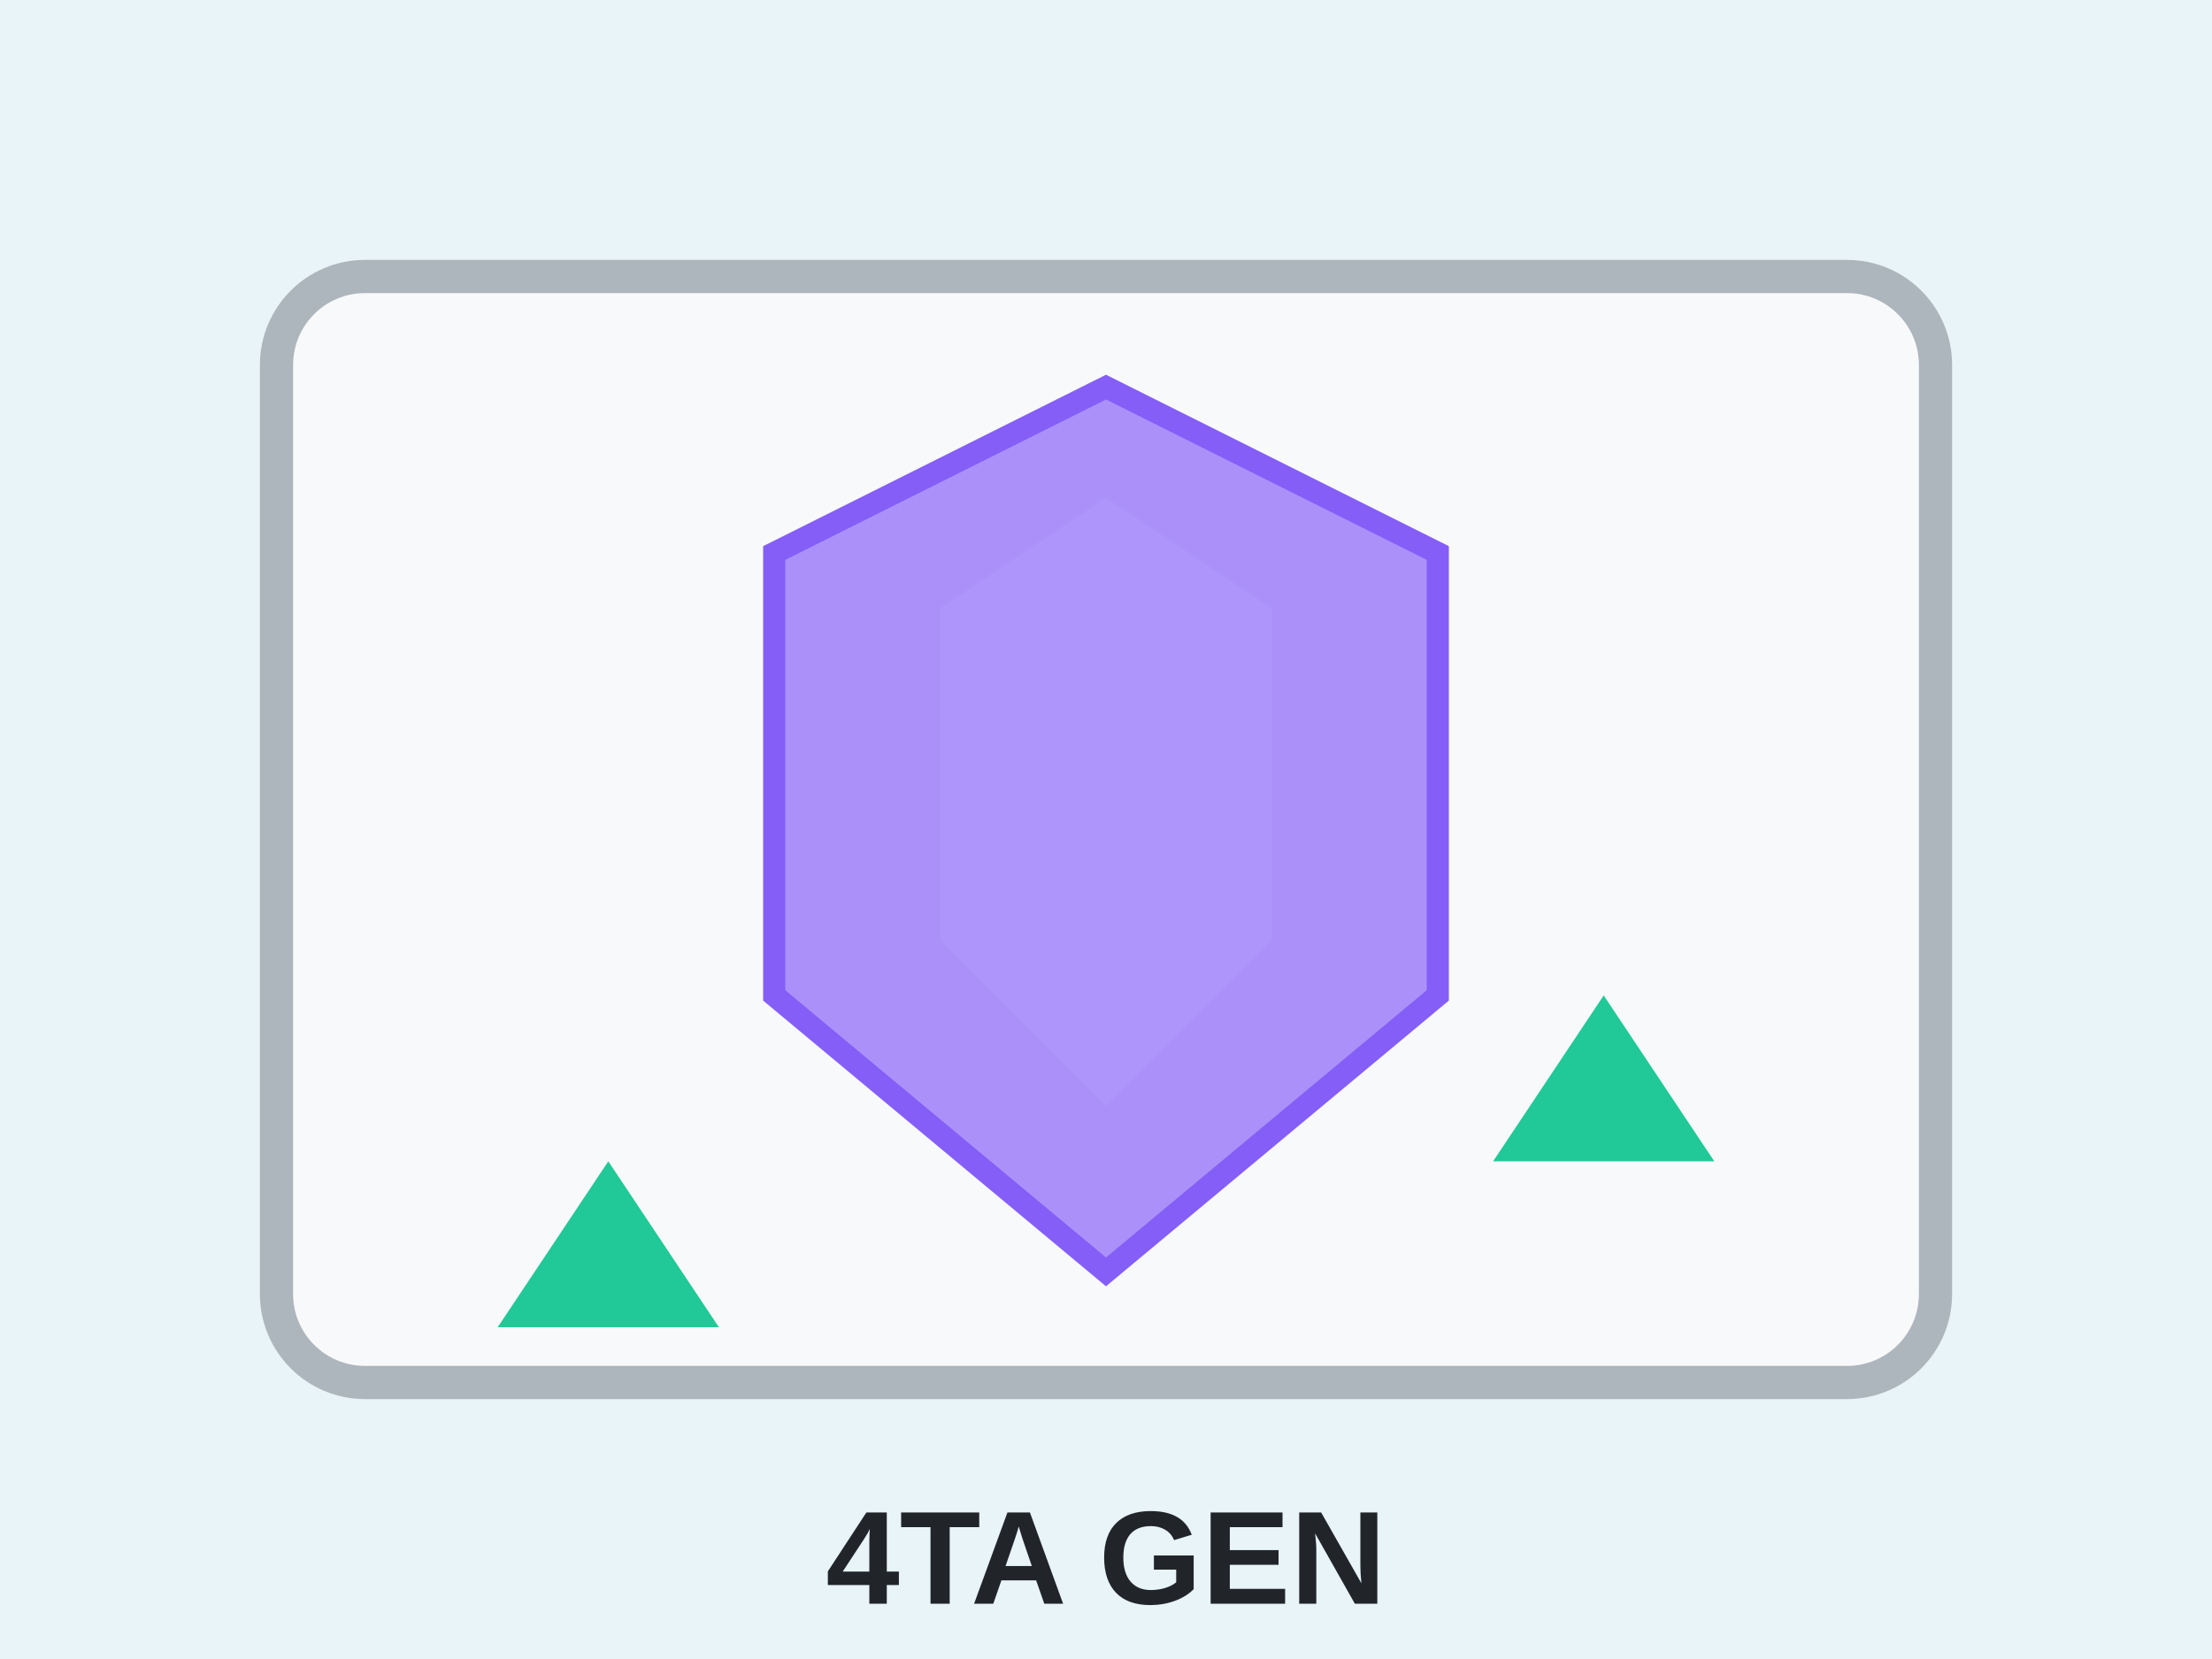
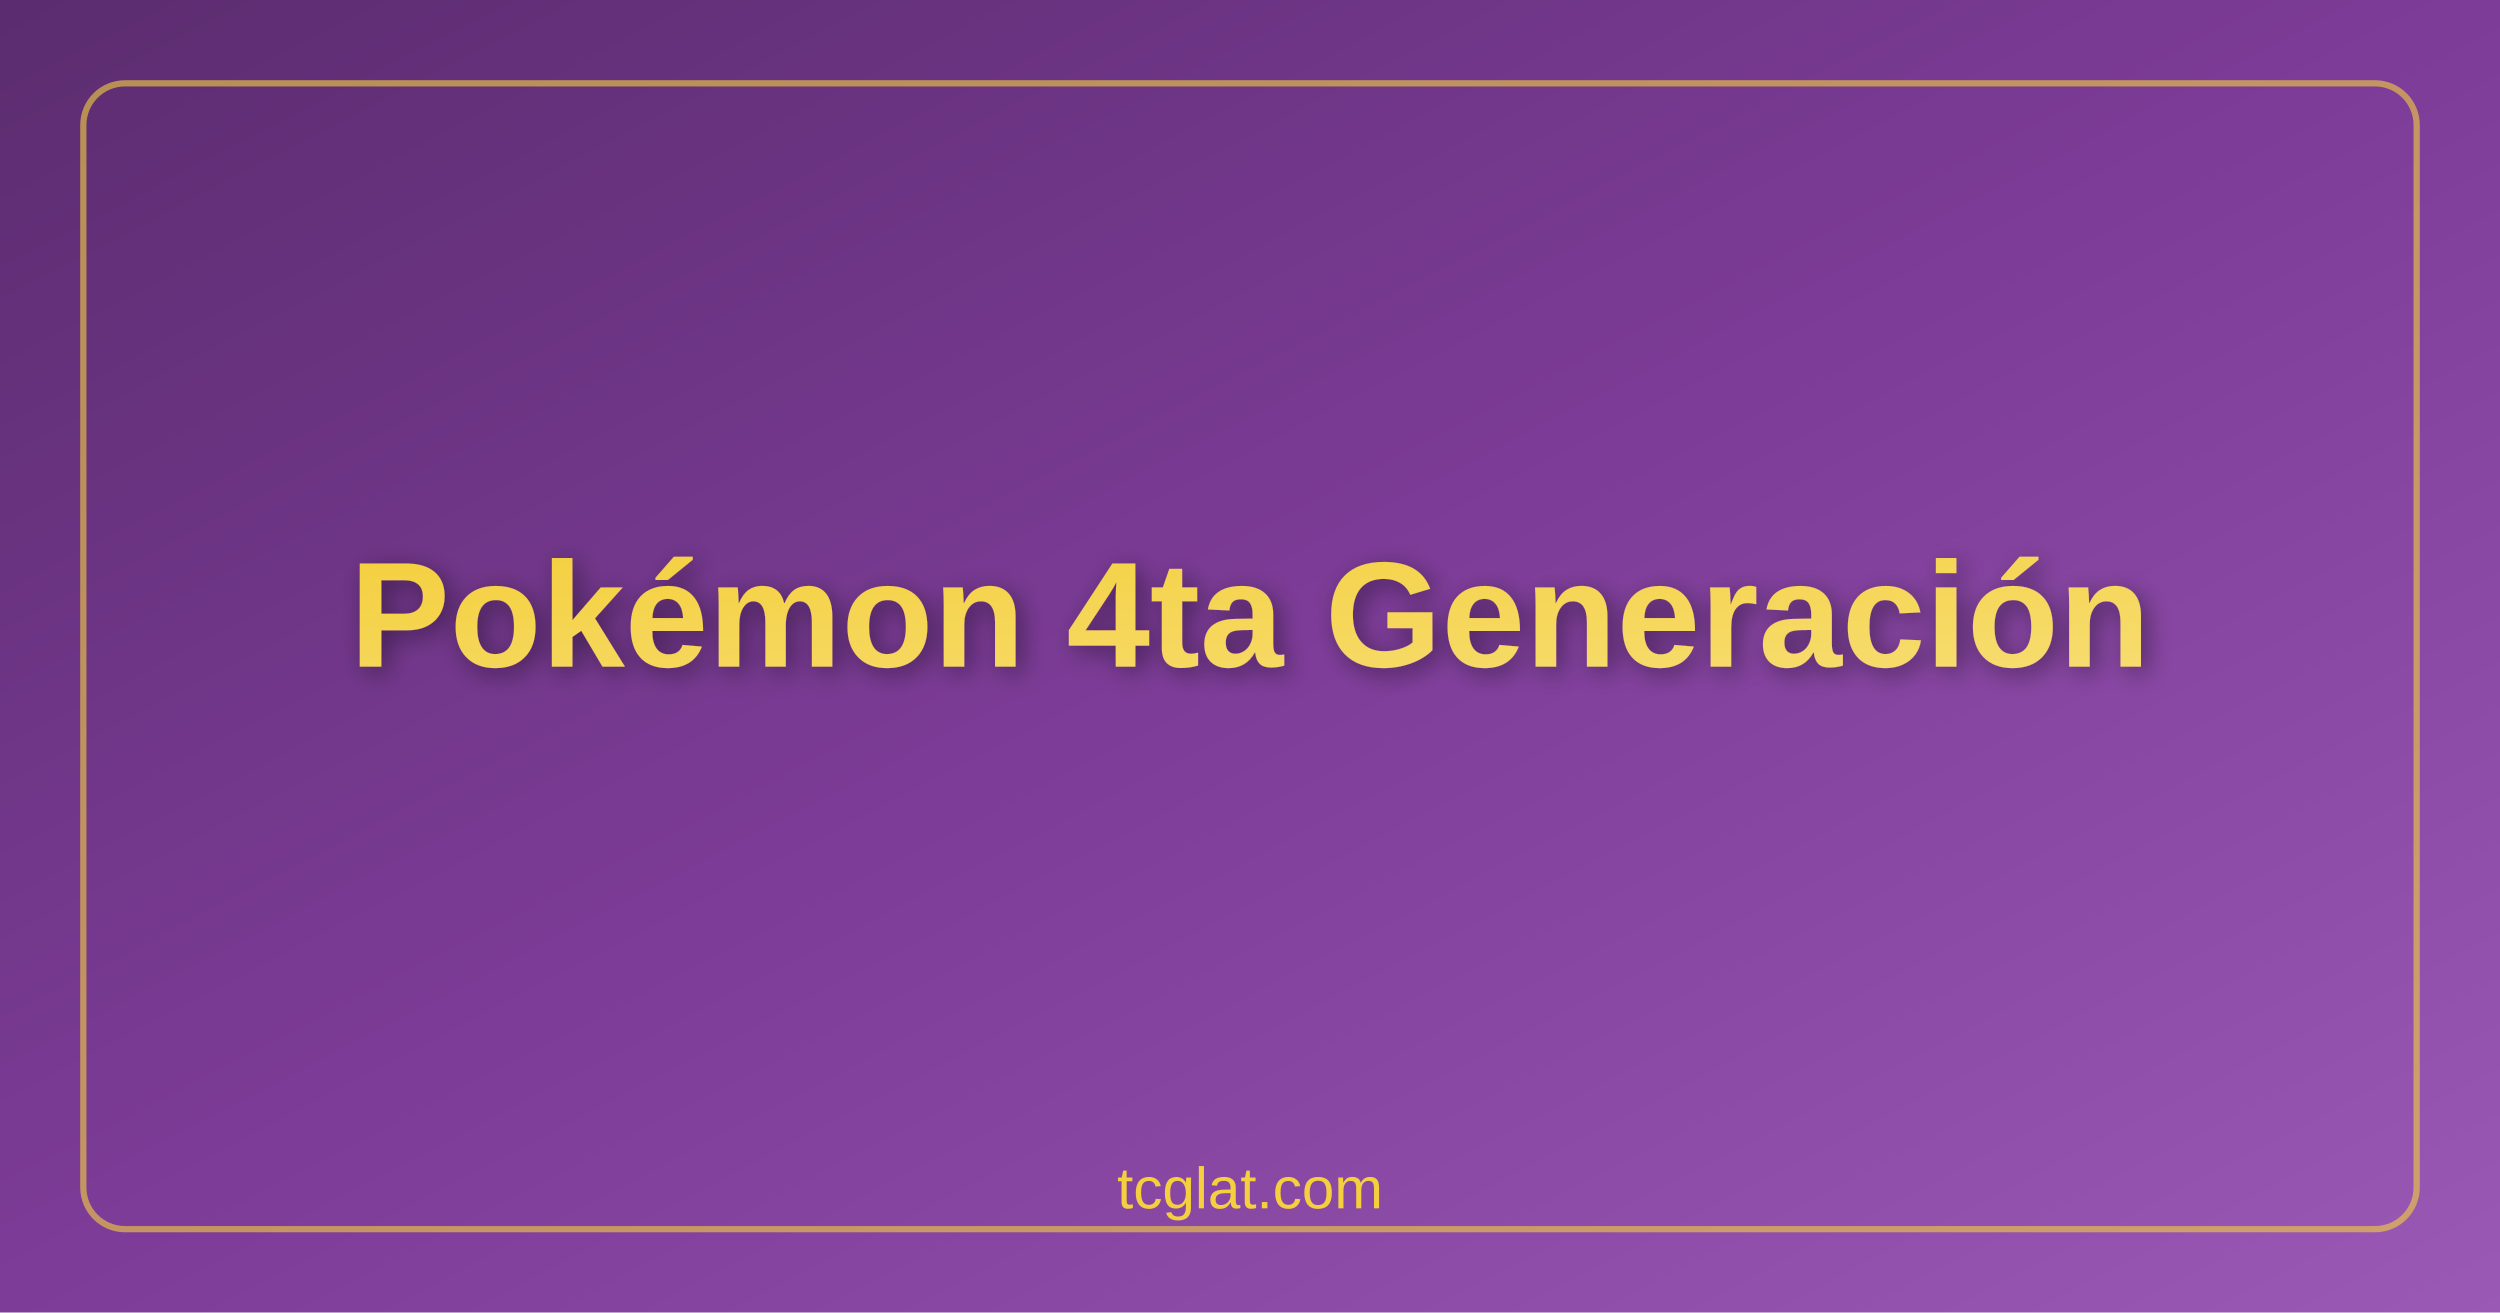
- <svg xmlns="http://www.w3.org/2000/svg" viewBox="0 0 200 150">
-   <rect width="200" height="150" fill="#E8F4F8" />
-   <rect x="25" y="25" width="150" height="100" rx="8" fill="#F8F9FA" stroke="#ADB5BD" stroke-width="3" />
-   <path d="M70 50 L100 35 L130 50 L130 90 L100 115 L70 90 Z" fill="#9775FA" opacity="0.8" />
-   <path d="M100 35 L130 50 L130 90 L100 115 L70 90 L70 50 Z" fill="none" stroke="#845EF7" stroke-width="2" />
-   <path d="M85 55 L100 45 L115 55 L115 85 L100 100 L85 85 Z" fill="#B197FC" opacity="0.6" />
-   <polygon points="45,120 55,105 65,120" fill="#20C997" />
-   <polygon points="135,105 145,90 155,105" fill="#20C997" />
-   <text x="100" y="145" text-anchor="middle" font-family="Arial" font-size="12" font-weight="bold" fill="#212529">4TA GEN</text>
+ <svg xmlns="http://www.w3.org/2000/svg" viewBox="0 0 1200 630">
+   <defs>
+     <linearGradient id="bg" x1="0%" y1="0%" x2="100%" y2="100%">
+       <stop offset="0%" style="stop-color:#5B2C6F" />
+       <stop offset="50%" style="stop-color:#7D3C98" />
+       <stop offset="100%" style="stop-color:#9B59B6" />
+     </linearGradient>
+     <linearGradient id="glow" x1="0%" y1="0%" x2="100%" y2="100%">
+       <stop offset="0%" style="stop-color:#F4D03F" />
+       <stop offset="100%" style="stop-color:#F7DC6F" />
+     </linearGradient>
+   </defs>
+   <rect width="1200" height="630" fill="url(#bg)" />
+   <rect x="40" y="40" width="1120" height="550" rx="20" fill="none" stroke="#F4D03F" stroke-width="3" opacity="0.6" />
+   <text x="600" y="320" text-anchor="middle" font-family="Arial Black, Arial" font-size="72" font-weight="bold" fill="url(#glow)" filter="drop-shadow(3px 3px 6px rgba(0,0,0,0.4))">Pokémon 4ta Generación</text>
+   <text x="600" y="580" text-anchor="middle" font-family="Arial" font-size="28" fill="#F4D03F">tcglat.com</text>
</svg>
